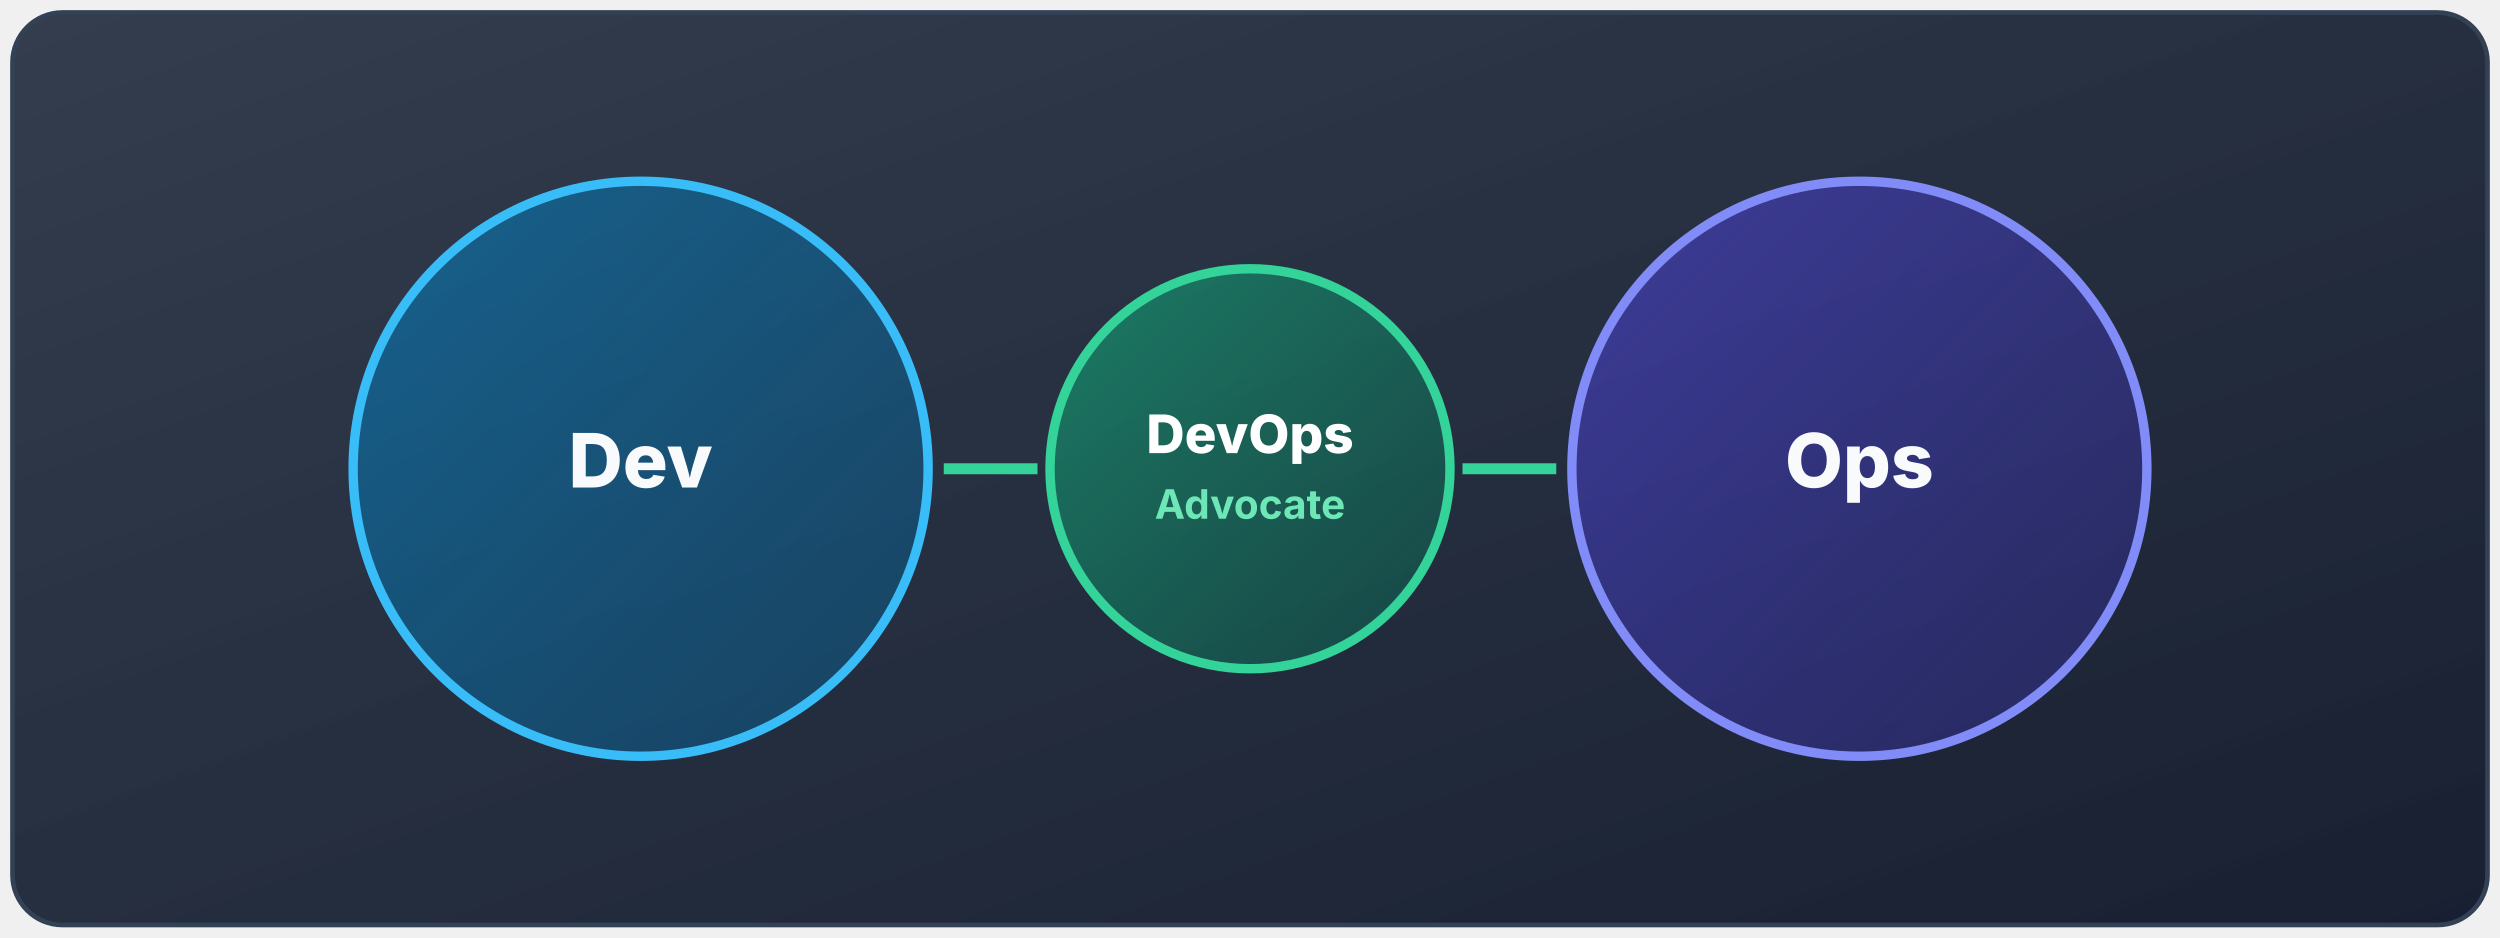
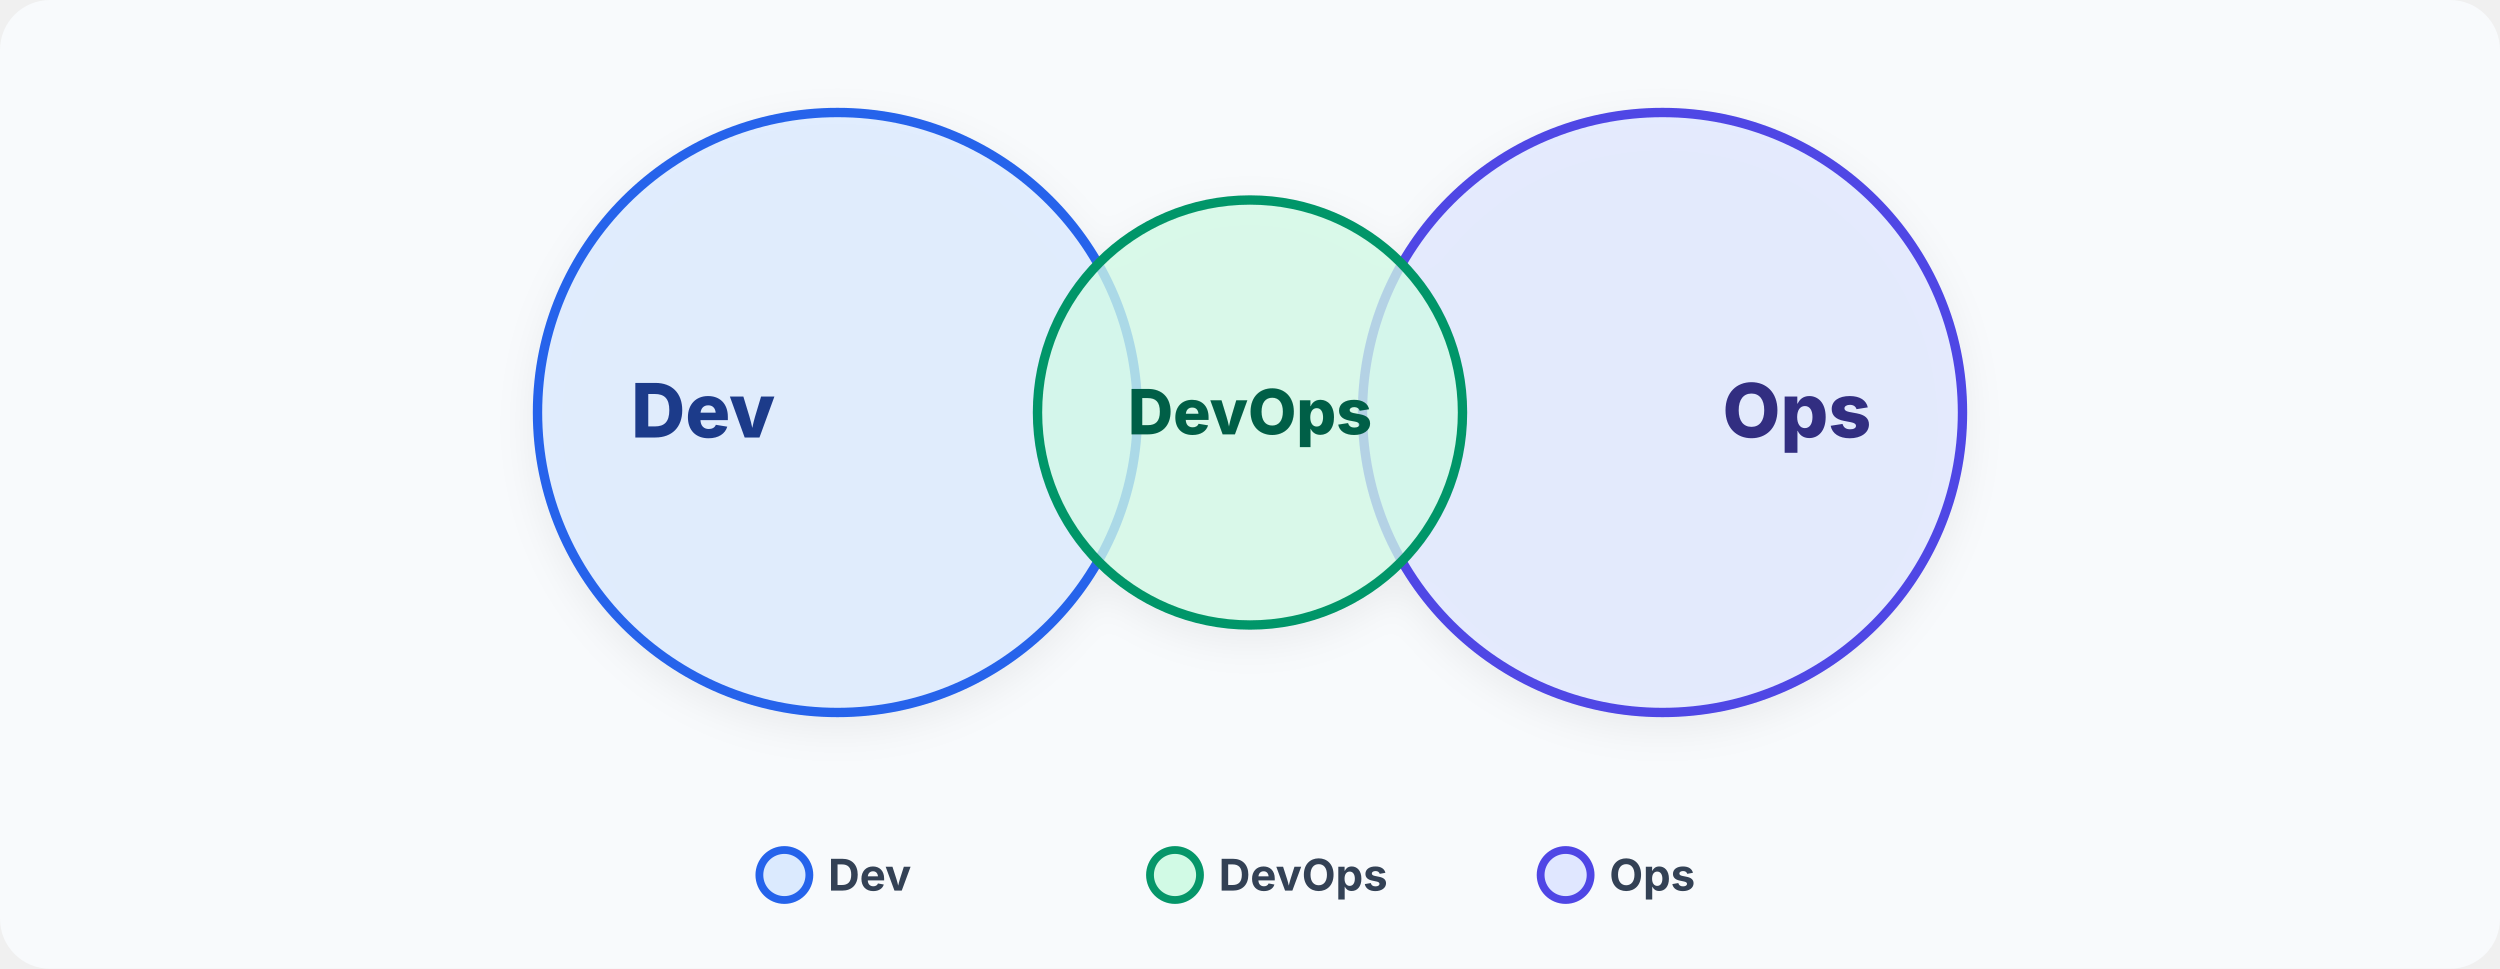
- <svg xmlns="http://www.w3.org/2000/svg" viewBox="0 0 800 300" width="100%" height="100%">
+ <svg xmlns="http://www.w3.org/2000/svg" viewBox="0 0 800 310" width="800" height="310" font-family="'Inter', -apple-system, BlinkMacSystemFont, 'Segoe UI', sans-serif">
  <defs>
-     <linearGradient id="tp-bg" x1="0%" y1="0%" x2="100%" y2="100%">
-       <stop offset="0%" stop-color="#1e293b" stop-opacity="0.9" />
-       <stop offset="100%" stop-color="#0f172a" stop-opacity="0.96" />
-     </linearGradient>
-     <linearGradient id="tp-dev" x1="0%" y1="0%" x2="100%" y2="100%">
-       <stop offset="0%" stop-color="#0284c7" stop-opacity="0.55" />
-       <stop offset="100%" stop-color="#0369a1" stop-opacity="0.35" />
-     </linearGradient>
-     <linearGradient id="tp-ops" x1="0%" y1="0%" x2="100%" y2="100%">
-       <stop offset="0%" stop-color="#4f46e5" stop-opacity="0.55" />
-       <stop offset="100%" stop-color="#3730a3" stop-opacity="0.35" />
-     </linearGradient>
-     <linearGradient id="tp-devops" x1="0%" y1="0%" x2="100%" y2="100%">
-       <stop offset="0%" stop-color="#10b981" stop-opacity="0.55" />
-       <stop offset="100%" stop-color="#047857" stop-opacity="0.35" />
-     </linearGradient>
-     <linearGradient id="tp-warn" x1="0%" y1="0%" x2="100%" y2="100%">
-       <stop offset="0%" stop-color="#e11d48" stop-opacity="0.55" />
-       <stop offset="100%" stop-color="#9f1239" stop-opacity="0.35" />
-     </linearGradient>
-     <linearGradient id="tp-amber" x1="0%" y1="0%" x2="100%" y2="100%">
-       <stop offset="0%" stop-color="#d97706" stop-opacity="0.55" />
-       <stop offset="100%" stop-color="#92400e" stop-opacity="0.35" />
-     </linearGradient>
+     <filter id="tpShadow" x="-10%" y="-10%" width="120%" height="125%">
+       <feDropShadow dx="0" dy="4" stdDeviation="6" flood-color="#0f172a" flood-opacity="0.07" />
+     </filter>
  </defs>
-   <rect x="4" y="4" width="792" height="292" rx="16" fill="url(#tp-bg)" stroke="#334155" stroke-width="1.5" />
-   <circle cx="205" cy="150" r="92" fill="url(#tp-dev)" stroke="#38bdf8" stroke-width="3" />
-   <text x="205" y="156" fill="#f8fafc" font-family="Inter, system-ui, sans-serif" font-size="24" font-weight="800" text-anchor="middle">Dev</text>
-   <circle cx="595" cy="150" r="92" fill="url(#tp-ops)" stroke="#818cf8" stroke-width="3" />
-   <text x="595" y="156" fill="#f8fafc" font-family="Inter, system-ui, sans-serif" font-size="24" font-weight="800" text-anchor="middle">Ops</text>
-   <circle cx="400" cy="150" r="64" fill="url(#tp-devops)" stroke="#34d399" stroke-width="3" />
-   <text x="400" y="145" fill="#ffffff" font-family="Inter, system-ui, sans-serif" font-size="17" font-weight="800" text-anchor="middle">DevOps</text>
-   <text x="400" y="166" fill="#6ee7b7" font-family="Inter, system-ui, sans-serif" font-size="13" font-weight="700" text-anchor="middle">Advocate</text>
-   <line x1="302" y1="150" x2="332" y2="150" stroke="#34d399" stroke-width="3.5" />
-   <line x1="468" y1="150" x2="498" y2="150" stroke="#34d399" stroke-width="3.5" />
+   <rect width="800" height="310" rx="16" fill="#f8fafc" />
+   <g filter="url(#tpShadow)">
+     <circle cx="268" cy="132" r="96" fill="#dbeafe" fill-opacity="0.82" stroke="#2563eb" stroke-width="3" />
+     <text x="225" y="140" font-size="24" font-weight="800" fill="#1e3a8a" text-anchor="middle">Dev</text>
+     <circle cx="532" cy="132" r="96" fill="#e0e7ff" fill-opacity="0.82" stroke="#4f46e5" stroke-width="3" />
+     <text x="575" y="140" font-size="24" font-weight="800" fill="#312e81" text-anchor="middle">Ops</text>
+     <circle cx="400" cy="132" r="68" fill="#d1fae5" fill-opacity="0.78" stroke="#059669" stroke-width="3" />
+     <text x="400" y="139" font-size="20" font-weight="800" fill="#065f46" text-anchor="middle">DevOps</text>
+   </g>
+   <g>
+     <circle cx="251.0" cy="280" r="8" fill="#dbeafe" stroke="#2563eb" stroke-width="2.5" />
+     <text x="265.0" y="285" font-size="14" font-weight="700" fill="#334155">Dev</text>
+     <circle cx="376.0" cy="280" r="8" fill="#d1fae5" stroke="#059669" stroke-width="2.5" />
+     <text x="390.0" y="285" font-size="14" font-weight="700" fill="#334155">DevOps</text>
+     <circle cx="501.0" cy="280" r="8" fill="#e0e7ff" stroke="#4f46e5" stroke-width="2.5" />
+     <text x="515.0" y="285" font-size="14" font-weight="700" fill="#334155">Ops</text>
+   </g>
</svg>
